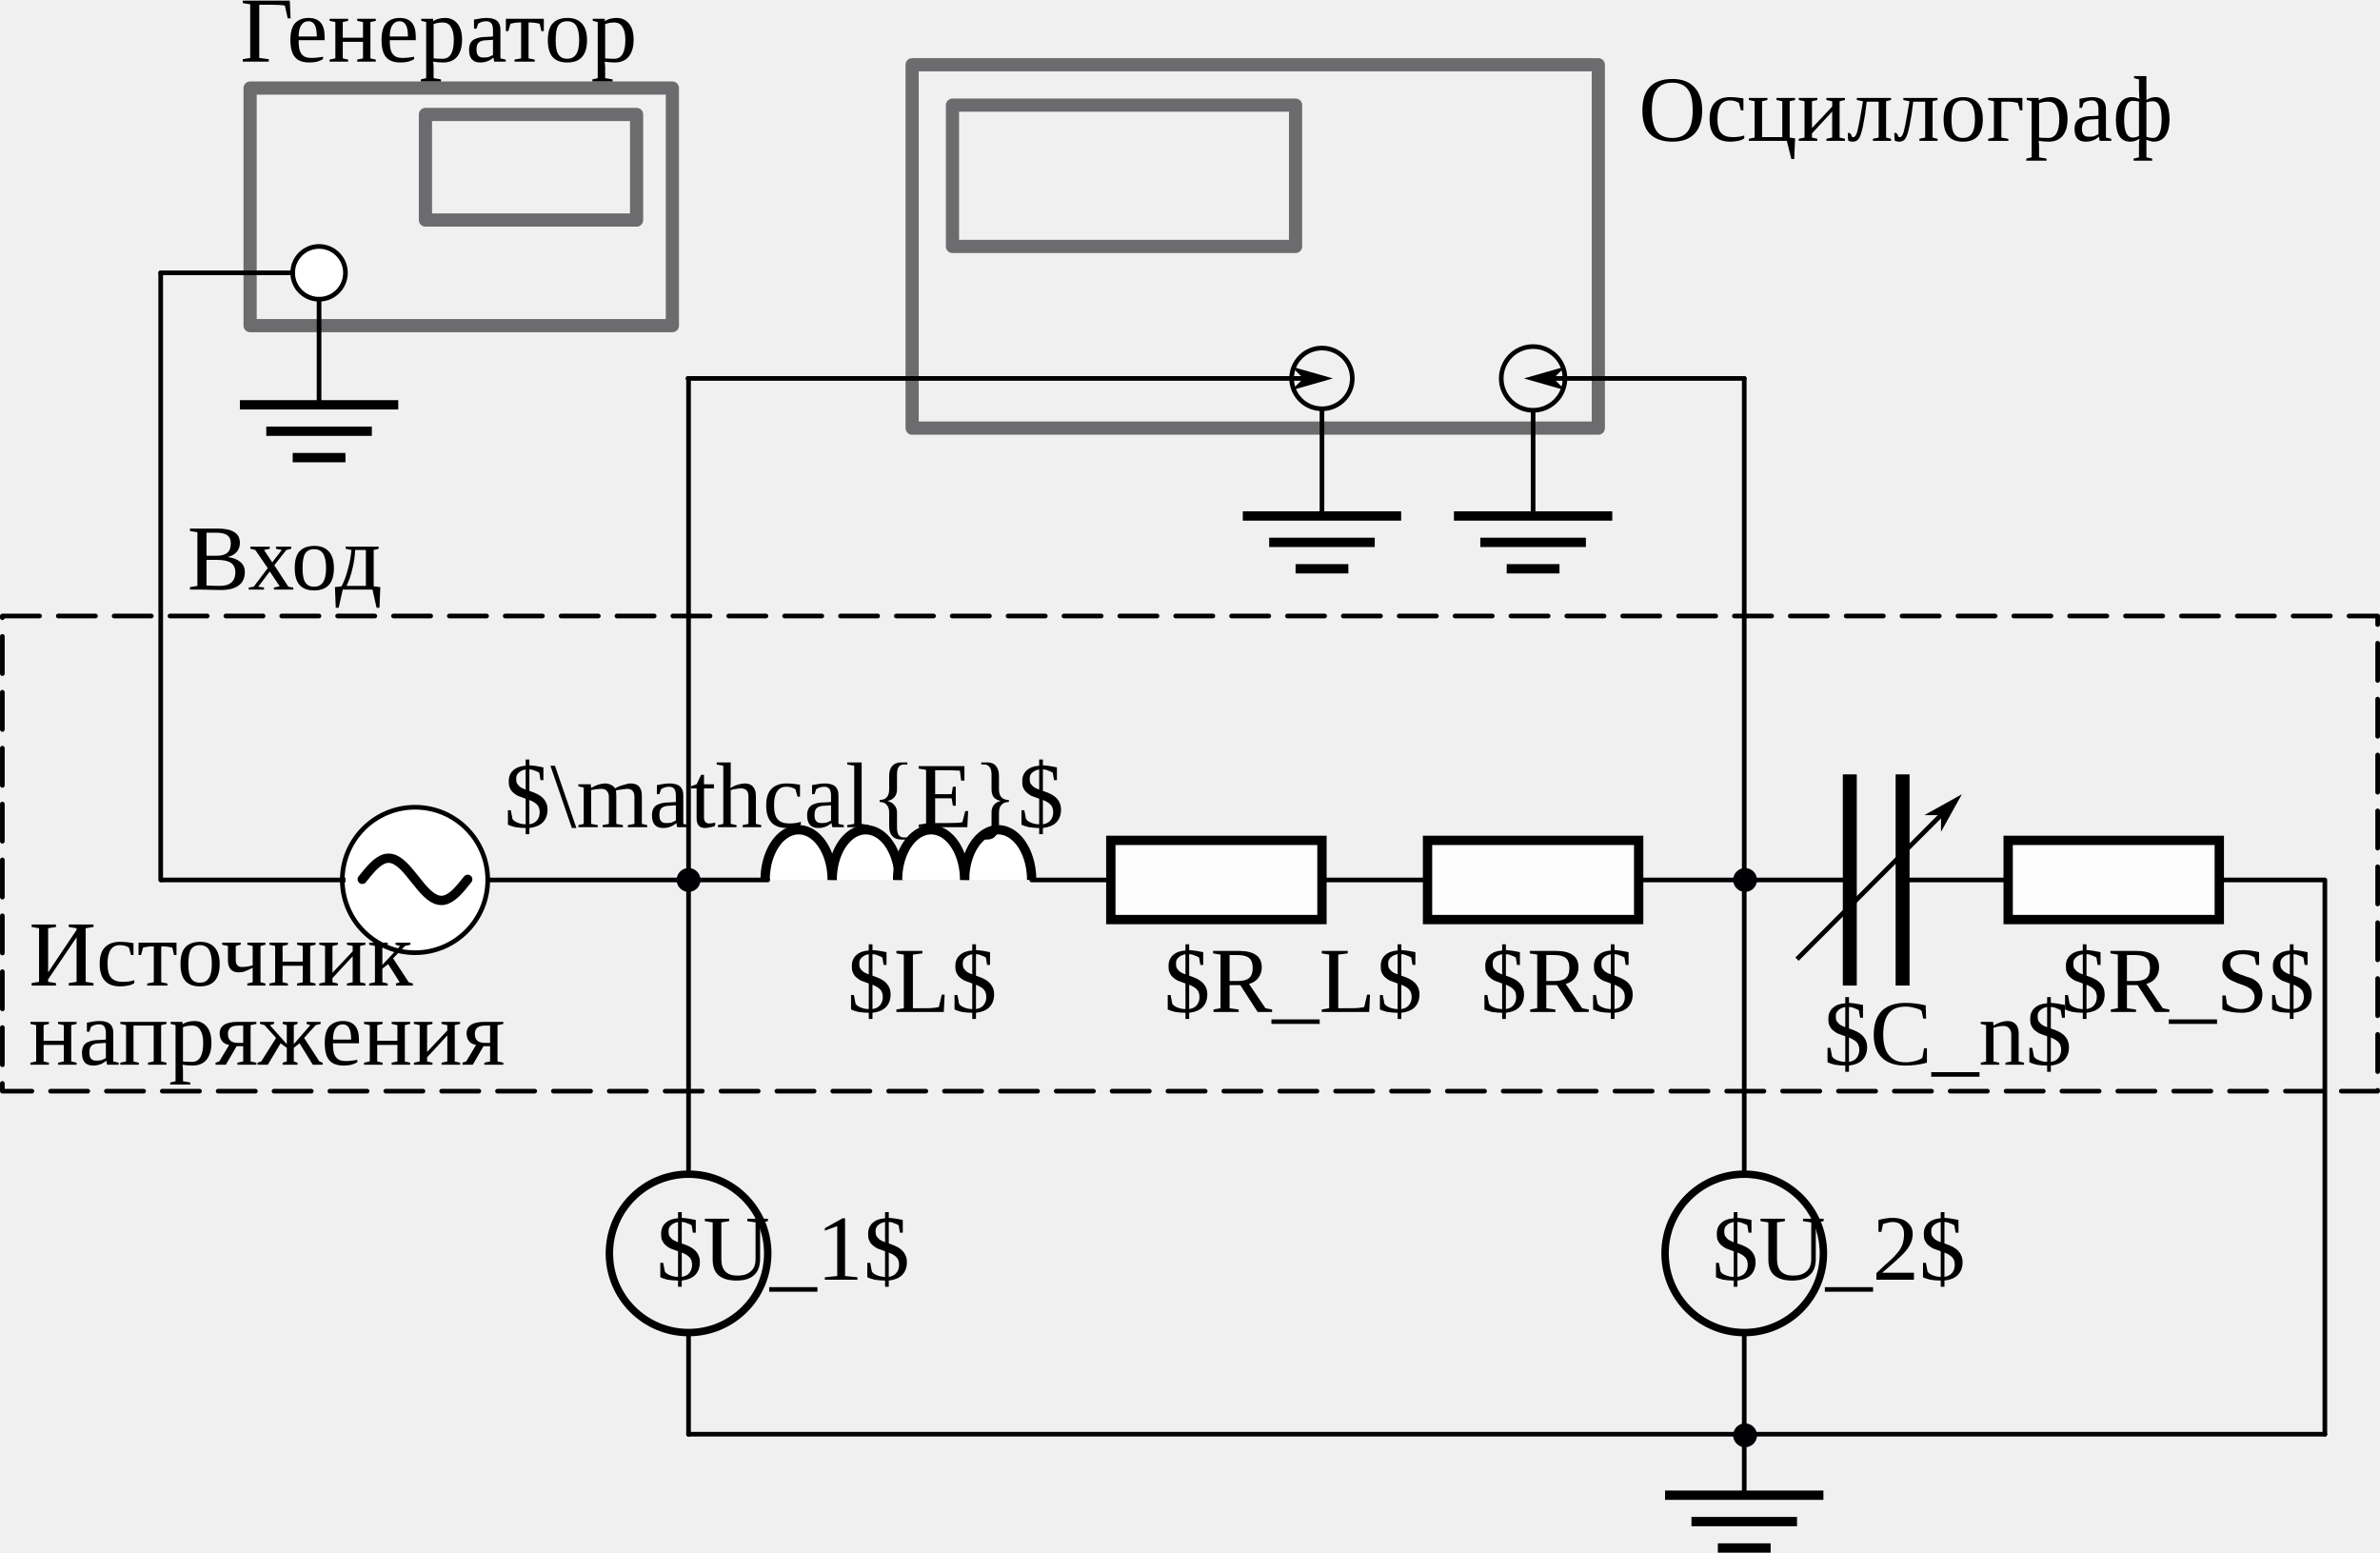
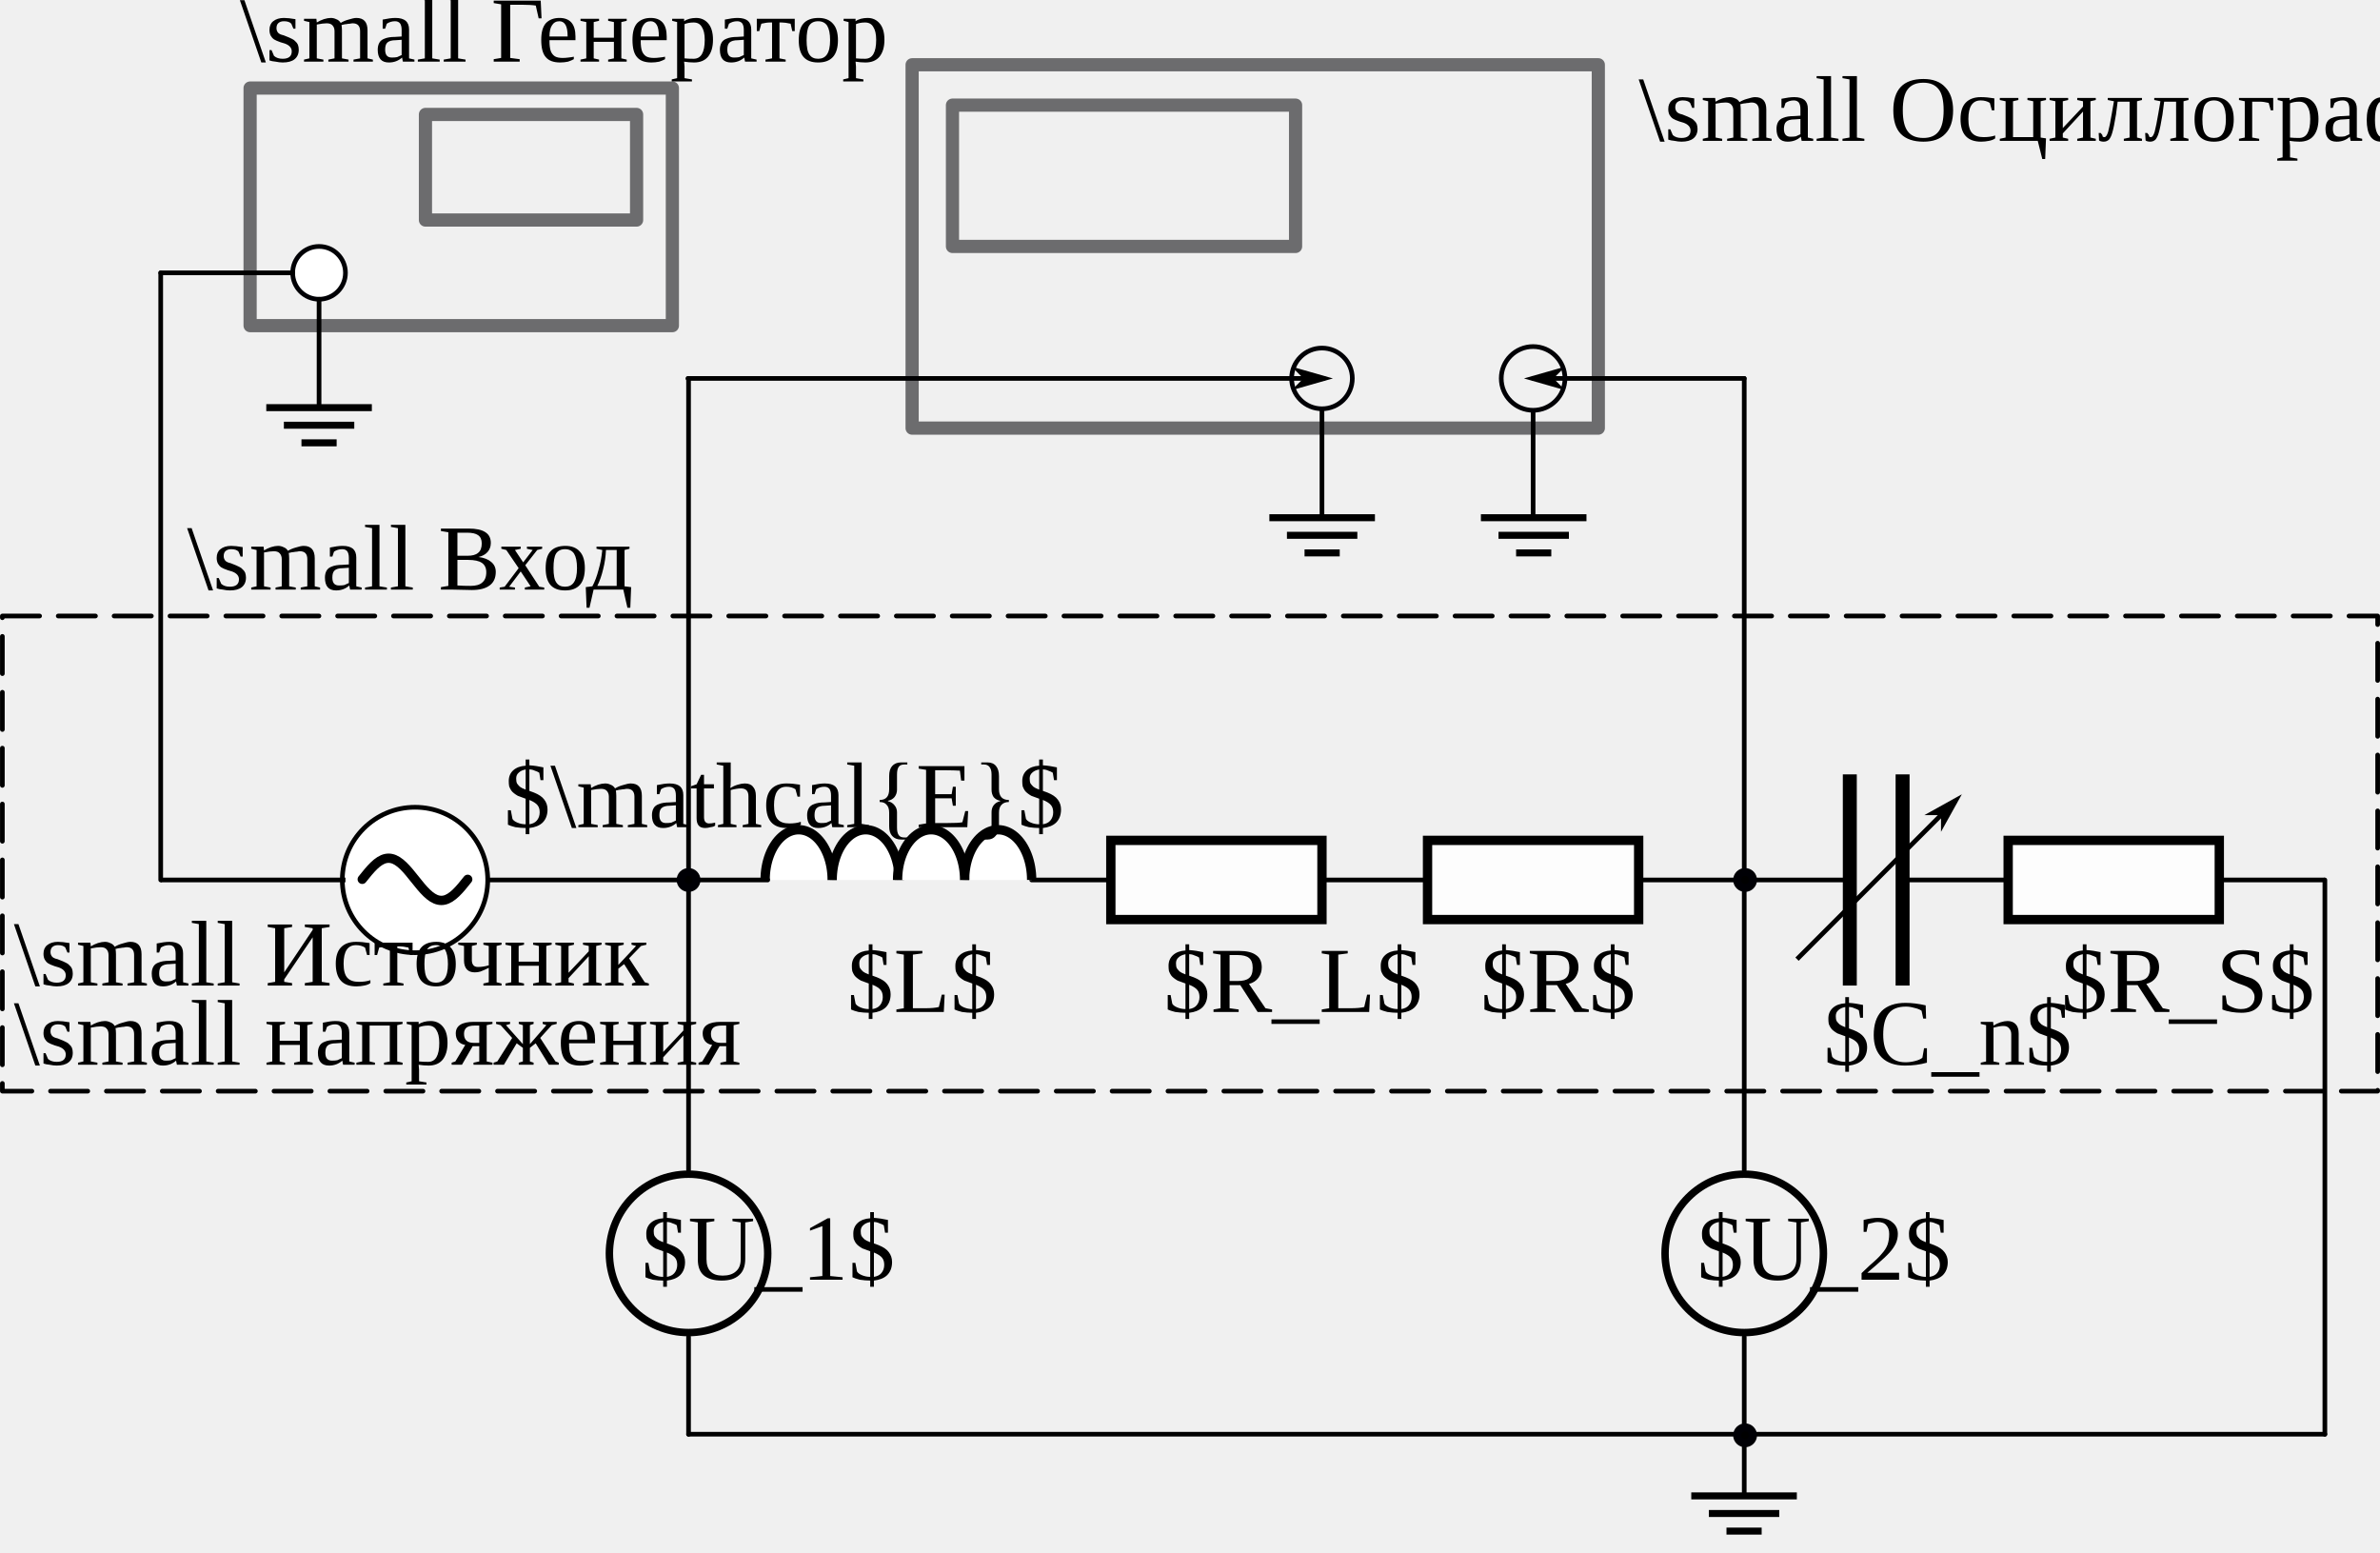
<svg xmlns="http://www.w3.org/2000/svg" width="9.018cm" height="5.882cm" viewBox="0 0 90.176 58.819" version="1.1" id="svg2235">
  <defs id="defs2229">
    <marker style="overflow:visible" id="marker4286" refX="0" refY="0" orient="auto">
      <path transform="matrix(-0.4,0,0,-0.4,-4,0)" style="fill:#000000;fill-opacity:1;fill-rule:evenodd;stroke:#000000;stroke-width:1pt;stroke-opacity:1" d="M 0,0 5,-5 -12.5,0 5,5 Z" id="path4288" />
    </marker>
    <marker orient="auto" refY="0" refX="0" id="Arrow1Mend-9" style="overflow:visible">
      <path id="path1553-7" d="M 0,0 5,-5 -12.5,0 5,5 Z" style="fill:#000000;fill-opacity:1;fill-rule:evenodd;stroke:#000000;stroke-width:1pt;stroke-opacity:1" transform="matrix(-0.4,0,0,-0.4,-4,0)" />
    </marker>
    <marker orient="auto" refY="0" refX="0" id="Arrow1Mend-9-4" style="overflow:visible">
      <path id="path1553-7-5" d="M 0,0 5,-5 -12.5,0 5,5 Z" style="fill:#000000;fill-opacity:1;fill-rule:evenodd;stroke:#000000;stroke-width:1pt;stroke-opacity:1" transform="matrix(-0.4,0,0,-0.4,-4,0)" />
    </marker>
  </defs>
  <g id="layer1" transform="translate(-6.911795,-235.6642)">
    <path style="fill:none;stroke:#000000;stroke-width:0.176;stroke-linecap:round;stroke-linejoin:miter;stroke-miterlimit:4;stroke-dasharray:none;stroke-opacity:1;marker-end:url(#Arrow1Mend-9)" d="m 32.975,250 24.093,0" id="path2860" />
    <path style="fill:none;stroke:#000000;stroke-width:0.176;stroke-linecap:round;stroke-linejoin:miter;stroke-miterlimit:4;stroke-dasharray:none;stroke-opacity:1" d="m 33,289.997 62,0" id="path2862" />
    <path style="fill:none;stroke:#000000;stroke-width:0.176;stroke-linecap:round;stroke-linejoin:miter;stroke-miterlimit:4;stroke-dasharray:none;stroke-opacity:1" d="m 13,246 0,23" id="path2864" />
    <path style="fill:none;stroke:#000000;stroke-width:0.176;stroke-linecap:round;stroke-linejoin:miter;stroke-miterlimit:4;stroke-dasharray:none;stroke-opacity:1" d="m 95,269 0,21" id="path2866" />
    <path style="fill:none;stroke:#000000;stroke-width:0.176;stroke-linecap:round;stroke-linejoin:miter;stroke-miterlimit:4;stroke-dasharray:none;stroke-opacity:1" d="m 73,250 0,30" id="path2868" />
    <path style="fill:none;stroke:#000000;stroke-width:0.176;stroke-linecap:round;stroke-linejoin:miter;stroke-miterlimit:4;stroke-dasharray:none;stroke-opacity:1" d="m 33,250 0,30" id="path2870" />
    <path style="fill:none;stroke:#000000;stroke-width:0.176;stroke-linecap:round;stroke-linejoin:miter;stroke-miterlimit:4;stroke-dasharray:none;stroke-opacity:1" d="m 46,269 31,0" id="path2872" />
    <path style="fill:none;stroke:#000000;stroke-width:0.529;stroke-linecap:butt;stroke-linejoin:miter;stroke-miterlimit:4;stroke-dasharray:none;stroke-opacity:1" d="m 79,265 0,8" id="path1661-6" />
    <path style="fill:none;stroke:#000000;stroke-width:0.529;stroke-linecap:butt;stroke-linejoin:miter;stroke-miterlimit:4;stroke-dasharray:none;stroke-opacity:1" d="m 77,265 0,8" id="path1661-6-3" />
    <path style="display:inline;fill:none;stroke:#000000;stroke-width:0.176;stroke-linecap:butt;stroke-linejoin:miter;stroke-miterlimit:4;stroke-dasharray:none;stroke-opacity:1;marker-end:url(#Arrow1Mend-9-4)" d="m 75,272 6,-6" id="path6347-4-9" />
    <path style="fill:none;stroke:#000000;stroke-width:0.176;stroke-linecap:butt;stroke-linejoin:miter;stroke-miterlimit:4;stroke-dasharray:none;stroke-opacity:1" d="m 79,269 4.5,0" id="path3076" />
    <path style="fill:none;stroke:#000000;stroke-width:0.176;stroke-linecap:butt;stroke-linejoin:miter;stroke-miterlimit:4;stroke-dasharray:none;stroke-opacity:1" d="m 91,269 4,0" id="path3078" />
    <rect style="display:inline;opacity:1;fill:#fdfdfd;fill-opacity:1;stroke:#000000;stroke-width:0.353;stroke-linecap:square;stroke-linejoin:miter;stroke-miterlimit:4;stroke-dasharray:none;stroke-dashoffset:0;stroke-opacity:1;paint-order:normal" id="rect1615-1-1-6-4" width="8" height="3" x="-69" y="-270.5" transform="scale(-1,-1)" />
    <rect style="display:inline;opacity:1;fill:#fdfdfd;fill-opacity:1;stroke:#000000;stroke-width:0.353;stroke-linecap:square;stroke-linejoin:miter;stroke-miterlimit:4;stroke-dasharray:none;stroke-dashoffset:0;stroke-opacity:1;paint-order:normal" id="rect1615-1-1-6-8" width="8" height="3" x="-57" y="-270.5" transform="scale(-1,-1)" />
    <path style="opacity:1;fill:#ffffff;fill-opacity:1;stroke:#000000;stroke-width:0.353;stroke-linecap:butt;stroke-linejoin:miter;stroke-miterlimit:4;stroke-dasharray:none;stroke-dashoffset:0;stroke-opacity:1" id="path50691-9-3-97-6" d="m 38.442,269.002 a 1.27,1.897 0 0 1 0.633,-1.649 1.27,1.897 0 0 1 1.273,-6.8e-4 1.27,1.897 0 0 1 0.634,1.648" />
    <path style="opacity:1;fill:#ffffff;fill-opacity:1;stroke:#000000;stroke-width:0.353;stroke-linecap:butt;stroke-linejoin:miter;stroke-miterlimit:4;stroke-dasharray:none;stroke-dashoffset:0;stroke-opacity:1" id="path50691-9-3-97-6-7" d="m 35.902,269.002 a 1.27,1.897 0 0 1 0.633,-1.649 1.27,1.897 0 0 1 1.273,-6.8e-4 1.27,1.897 0 0 1 0.634,1.648" />
    <path style="fill:none;stroke:#000000;stroke-width:0.176;stroke-linecap:round;stroke-linejoin:miter;stroke-miterlimit:4;stroke-dasharray:none;stroke-opacity:1" d="m 36,269 -11,0" id="path3654" />
    <ellipse style="opacity:1;fill:#ffffff;fill-opacity:1;stroke:#000000;stroke-width:0.353;stroke-linecap:square;stroke-linejoin:miter;stroke-miterlimit:4;stroke-dasharray:none;stroke-dashoffset:0;stroke-opacity:1;paint-order:markers stroke fill" id="path892-9" cx="22.636" cy="269" rx="2.667" ry="2.667" />
    <path style="fill:none;stroke:#000000;stroke-width:0.176;stroke-linecap:butt;stroke-linejoin:miter;stroke-miterlimit:4;stroke-dasharray:none;stroke-opacity:1" d="m 13,269 7,0" id="path3671" />
    <path id="path1476-8" title="-sin(x)" d="m 20.636,268.975 c 0.148,-0.186 0.296,-0.371 0.444,-0.514 0.148,-0.143 0.296,-0.241 0.444,-0.273 0.148,-0.032 0.296,0.002 0.444,0.095 0.148,0.093 0.296,0.244 0.444,0.419 0.148,0.175 0.296,0.372 0.444,0.547 0.148,0.175 0.296,0.326 0.444,0.419 0.148,0.093 0.296,0.127 0.444,0.095 0.148,-0.032 0.296,-0.131 0.444,-0.273 0.148,-0.142 0.296,-0.328 0.444,-0.514" style="opacity:1;fill:none;fill-opacity:1;stroke:#000000;stroke-width:0.353;stroke-linecap:round;stroke-linejoin:miter;stroke-miterlimit:4;stroke-dasharray:none;stroke-dashoffset:0;stroke-opacity:1;paint-order:markers stroke fill" />
    <rect style="opacity:1;fill:none;fill-opacity:1;fill-rule:nonzero;stroke:#000005;stroke-width:0.5;stroke-linecap:round;stroke-linejoin:round;stroke-miterlimit:4;stroke-dasharray:none;stroke-dashoffset:0;stroke-opacity:0.549;paint-order:markers stroke fill" id="rect3688" width="26" height="13.765" x="41.471" y="238.118" />
    <rect style="opacity:1;fill:none;fill-opacity:1;fill-rule:nonzero;stroke:#000005;stroke-width:0.5;stroke-linecap:round;stroke-linejoin:round;stroke-miterlimit:4;stroke-dasharray:none;stroke-dashoffset:0;stroke-opacity:0.549;paint-order:markers stroke fill" id="rect3690" width="13" height="5.353" x="43" y="239.647" />
    <circle style="display:inline;opacity:1;fill:none;fill-opacity:1;fill-rule:nonzero;stroke:#000005;stroke-width:0.176;stroke-linecap:round;stroke-linejoin:round;stroke-miterlimit:4;stroke-dasharray:none;stroke-dashoffset:0;stroke-opacity:1;paint-order:markers fill stroke" id="path9338-0-2-4-3" cx="57" cy="250" r="1.15" />
    <path style="fill:none;stroke:#000000;stroke-width:0.176;stroke-linecap:round;stroke-linejoin:miter;stroke-miterlimit:4;stroke-dasharray:none;stroke-opacity:1;marker-end:url(#marker4286)" d="m 73,250 -8,0" id="path3713" />
    <path style="fill:none;stroke:#000000;stroke-width:0.176;stroke-linecap:butt;stroke-linejoin:miter;stroke-miterlimit:4;stroke-dasharray:none;stroke-opacity:1" d="m 65,251.211 0,4" id="path3715" />
-     <path style="fill:none;stroke:#000000;stroke-width:0.353;stroke-linecap:butt;stroke-linejoin:miter;stroke-miterlimit:4;stroke-dasharray:none;stroke-opacity:1" d="m 62,255.211 6,0" id="path3719" />
-     <path style="fill:none;stroke:#000000;stroke-width:0.353;stroke-linecap:butt;stroke-linejoin:miter;stroke-miterlimit:4;stroke-dasharray:none;stroke-opacity:1" d="m 63,256.211 4,0" id="path3721" />
-     <path style="fill:none;stroke:#000000;stroke-width:0.353;stroke-linecap:butt;stroke-linejoin:miter;stroke-miterlimit:4;stroke-dasharray:none;stroke-opacity:1" d="m 64,257.211 2,0" id="path3723" />
    <path style="fill:none;stroke:#000000;stroke-width:0.176;stroke-linecap:butt;stroke-linejoin:miter;stroke-miterlimit:4;stroke-dasharray:none;stroke-opacity:1" d="m 57,251.211 0,4" id="path3715-6" />
-     <path style="fill:none;stroke:#000000;stroke-width:0.353;stroke-linecap:butt;stroke-linejoin:miter;stroke-miterlimit:4;stroke-dasharray:none;stroke-opacity:1" d="m 54,255.211 6,0" id="path3719-4" />
-     <path style="fill:none;stroke:#000000;stroke-width:0.353;stroke-linecap:butt;stroke-linejoin:miter;stroke-miterlimit:4;stroke-dasharray:none;stroke-opacity:1" d="m 55,256.211 4,0" id="path3721-7" />
-     <path style="fill:none;stroke:#000000;stroke-width:0.353;stroke-linecap:butt;stroke-linejoin:miter;stroke-miterlimit:4;stroke-dasharray:none;stroke-opacity:1" d="m 56,257.211 2,0" id="path3723-8" />
    <ellipse style="display:inline;opacity:1;fill:none;fill-opacity:1;fill-rule:nonzero;stroke:#000005;stroke-width:0.176;stroke-linecap:round;stroke-linejoin:round;stroke-miterlimit:4;stroke-dasharray:none;stroke-dashoffset:0;stroke-opacity:1;paint-order:markers fill stroke" id="path9338-0-2-4-3-6" cx="65" cy="250" rx="1.207" ry="1.207" />
    <rect style="display:inline;opacity:1;fill:#fdfdfd;fill-opacity:1;stroke:#000000;stroke-width:0.353;stroke-linecap:square;stroke-linejoin:miter;stroke-miterlimit:4;stroke-dasharray:none;stroke-dashoffset:0;stroke-opacity:1;paint-order:normal" id="rect1615-1-1-6-4-9" width="8" height="3" x="-91" y="-270.5" transform="scale(-1,-1)" />
    <rect style="opacity:1;fill:none;fill-opacity:1;fill-rule:nonzero;stroke:#000005;stroke-width:0.5;stroke-linecap:round;stroke-linejoin:round;stroke-miterlimit:4;stroke-dasharray:none;stroke-dashoffset:0;stroke-opacity:0.549;paint-order:markers stroke fill" id="rect5311" width="16" height="9" x="16.387" y="239" />
    <rect style="opacity:1;fill:none;fill-opacity:1;fill-rule:nonzero;stroke:#000005;stroke-width:0.5;stroke-linecap:round;stroke-linejoin:round;stroke-miterlimit:4;stroke-dasharray:none;stroke-dashoffset:0;stroke-opacity:0.549;paint-order:markers stroke fill" id="rect5313" width="8" height="4" x="23.031" y="240" />
    <circle style="display:inline;opacity:1;fill:#ffffff;fill-opacity:1;stroke:#000005;stroke-width:0.176;stroke-linecap:butt;stroke-linejoin:round;stroke-miterlimit:4;stroke-dasharray:none;stroke-dashoffset:0;stroke-opacity:1;paint-order:markers fill stroke" id="path6840-6-3-9-9-8-3" cx="19" cy="246" r="1" />
    <path style="fill:none;stroke:#000000;stroke-width:0.176;stroke-linecap:round;stroke-linejoin:miter;stroke-miterlimit:4;stroke-dasharray:none;stroke-opacity:1" d="m 19,247 0,4" id="path3715-6-1" />
-     <path style="fill:none;stroke:#000000;stroke-width:0.353;stroke-linecap:butt;stroke-linejoin:miter;stroke-miterlimit:4;stroke-dasharray:none;stroke-opacity:1" d="m 17,252 4,0" id="path3721-7-5" />
-     <path style="fill:none;stroke:#000000;stroke-width:0.353;stroke-linecap:butt;stroke-linejoin:miter;stroke-miterlimit:4;stroke-dasharray:none;stroke-opacity:1" d="m 18,253 2,0" id="path3723-8-0" />
-     <path style="fill:none;stroke:#000000;stroke-width:0.353;stroke-linecap:butt;stroke-linejoin:miter;stroke-miterlimit:4;stroke-dasharray:none;stroke-opacity:1" d="m 16,251 6,0" id="path3719-4-9" />
+     <path style="fill:none;stroke:#000000;stroke-width:0.265;stroke-linecap:butt;stroke-linejoin:miter;stroke-miterlimit:4;stroke-dasharray:none;stroke-opacity:1" d="m 17.667,251.773 2.667,0" id="path3721-7-5" />
+     <path style="fill:none;stroke:#000000;stroke-width:0.265;stroke-linecap:butt;stroke-linejoin:miter;stroke-miterlimit:4;stroke-dasharray:none;stroke-opacity:1" d="m 18.333,252.44 1.333,0" id="path3723-8-0" />
+     <path style="fill:none;stroke:#000000;stroke-width:0.265;stroke-linecap:butt;stroke-linejoin:miter;stroke-miterlimit:4;stroke-dasharray:none;stroke-opacity:1" d="m 17,251.107 4,0" id="path3719-4-9" />
    <path style="fill:none;stroke:#000000;stroke-width:0.176;stroke-linecap:round;stroke-linejoin:miter;stroke-miterlimit:4;stroke-dasharray:none;stroke-opacity:1" d="m 13,246 5,0" id="path5377" />
    <path style="fill:none;stroke:#000000;stroke-width:0.176;stroke-linecap:round;stroke-linejoin:miter;stroke-miterlimit:4;stroke-dasharray:none;stroke-opacity:1" d="m 33,290 0,-3.693" id="path5431" />
    <path style="fill:none;stroke:#000000;stroke-width:0.176;stroke-linecap:round;stroke-linejoin:miter;stroke-miterlimit:4;stroke-dasharray:none;stroke-opacity:1" d="m 73,292.307 0,-6" id="path5469" />
-     <path style="fill:none;stroke:#000000;stroke-width:0.353;stroke-linecap:butt;stroke-linejoin:miter;stroke-miterlimit:4;stroke-dasharray:none;stroke-opacity:1" d="m 70,292.307 6,0" id="path3719-6" />
-     <path style="fill:none;stroke:#000000;stroke-width:0.353;stroke-linecap:butt;stroke-linejoin:miter;stroke-miterlimit:4;stroke-dasharray:none;stroke-opacity:1" d="m 71,293.307 4,0" id="path3721-6" />
-     <path style="fill:none;stroke:#000000;stroke-width:0.353;stroke-linecap:butt;stroke-linejoin:miter;stroke-miterlimit:4;stroke-dasharray:none;stroke-opacity:1" d="m 72,294.307 2,0" id="path3723-80" />
    <circle style="display:inline;opacity:1;fill:#000000;fill-opacity:1;stroke:#000005;stroke-width:0.3;stroke-linecap:butt;stroke-linejoin:round;stroke-miterlimit:4;stroke-dasharray:none;stroke-dashoffset:0;stroke-opacity:1;paint-order:markers fill stroke" id="path6840-6-3-9-9-8-7" cx="33" cy="269" r="0.302" />
    <rect style="opacity:1;fill:none;fill-opacity:0.993;fill-rule:nonzero;stroke:#000000;stroke-width:0.176;stroke-linecap:round;stroke-linejoin:round;stroke-miterlimit:4;stroke-dasharray:1.411, 0.706;stroke-dashoffset:0;stroke-opacity:1;paint-order:markers stroke fill" id="rect5533" width="90" height="18" x="7" y="259" />
    <g id="layer2" style="display:inline">
      <text xml:space="preserve" style="font-style:normal;font-variant:normal;font-weight:normal;font-stretch:normal;font-size:2.117px;line-height:1.25;font-family:'Times New Roman';-inkscape-font-specification:'Times New Roman, Normal';text-align:start;letter-spacing:0px;word-spacing:0px;writing-mode:lr-tb;text-anchor:start;fill:#000000;fill-opacity:1;stroke:none;stroke-width:0.265" x="16" y="238" id="text5541">
-         <tspan id="tspan5539" x="16" y="238" style="font-size:3.528px;stroke-width:0.265">Генератор</tspan>
+         <tspan id="tspan5539" x="16" y="238" style="font-size:3.528px;stroke-width:0.265">\small Генератор</tspan>
      </text>
      <text xml:space="preserve" style="font-style:normal;font-variant:normal;font-weight:normal;font-stretch:normal;font-size:2.117px;line-height:1.25;font-family:'Times New Roman';-inkscape-font-specification:'Times New Roman, Normal';text-align:start;letter-spacing:0px;word-spacing:0px;writing-mode:lr-tb;text-anchor:start;fill:#000000;fill-opacity:1;stroke:none;stroke-width:0.265" x="14" y="258" id="text5545">
-         <tspan id="tspan5543" x="14" y="258" style="font-size:3.528px;stroke-width:0.265">Вход</tspan>
+         <tspan id="tspan5543" x="14" y="258" style="font-size:3.528px;stroke-width:0.265">\small Вход</tspan>
      </text>
-       <text xml:space="preserve" style="font-style:normal;font-variant:normal;font-weight:normal;font-stretch:normal;font-size:2.117px;line-height:1.25;font-family:'Times New Roman';-inkscape-font-specification:'Times New Roman, Normal';text-align:start;letter-spacing:0px;word-spacing:0px;writing-mode:lr-tb;text-anchor:start;fill:#000000;fill-opacity:1;stroke:none;stroke-width:0.265" x="8" y="273" id="text5549">
-         <tspan x="8" y="273" style="font-style:normal;font-variant:normal;font-weight:normal;font-stretch:normal;font-size:3.528px;font-family:'Times New Roman';-inkscape-font-specification:'Times New Roman, Normal';text-align:start;writing-mode:lr-tb;text-anchor:start;stroke-width:0.265" id="tspan5599">Источник</tspan>
-         <tspan x="8" y="277.41" style="font-style:normal;font-variant:normal;font-weight:normal;font-stretch:normal;font-size:2.117px;font-family:'Times New Roman';-inkscape-font-specification:'Times New Roman, Normal';text-align:start;writing-mode:lr-tb;text-anchor:start;stroke-width:0.265" id="tspan5603" />
+       <text xml:space="preserve" style="font-style:normal;font-variant:normal;font-weight:normal;font-stretch:normal;font-size:2.117px;line-height:1.25;font-family:'Times New Roman';-inkscape-font-specification:'Times New Roman, Normal';text-align:start;letter-spacing:0px;word-spacing:0px;writing-mode:lr-tb;text-anchor:start;fill:#000000;fill-opacity:1;stroke:none;stroke-width:0.265" x="7.436" y="273" id="text5549">
+         <tspan x="7.436" y="273" style="font-style:normal;font-variant:normal;font-weight:normal;font-stretch:normal;font-size:3.528px;font-family:'Times New Roman';-inkscape-font-specification:'Times New Roman, Normal';text-align:start;writing-mode:lr-tb;text-anchor:start;stroke-width:0.265" id="tspan5603">\small Источник</tspan>
      </text>
      <text xml:space="preserve" style="font-style:normal;font-variant:normal;font-weight:normal;font-stretch:normal;font-size:2.117px;line-height:1.25;font-family:'Times New Roman';-inkscape-font-specification:'Times New Roman, Normal';text-align:start;letter-spacing:0px;word-spacing:0px;writing-mode:lr-tb;text-anchor:start;fill:#000000;fill-opacity:1;stroke:none;stroke-width:0.265" x="39" y="274" id="text5563">
        <tspan id="tspan5561" x="39" y="274" style="font-size:3.528px;stroke-width:0.265">$L$</tspan>
      </text>
      <text xml:space="preserve" style="font-style:normal;font-variant:normal;font-weight:normal;font-stretch:normal;font-size:2.117px;line-height:1.25;font-family:'Times New Roman';-inkscape-font-specification:'Times New Roman, Normal';text-align:start;letter-spacing:0px;word-spacing:0px;writing-mode:lr-tb;text-anchor:start;fill:#000000;fill-opacity:1;stroke:none;stroke-width:0.265" x="51" y="274" id="text5567">
        <tspan id="tspan5565" x="51" y="274" style="font-size:3.528px;stroke-width:0.265">$R_L$</tspan>
      </text>
      <text xml:space="preserve" style="font-style:normal;font-variant:normal;font-weight:normal;font-stretch:normal;font-size:2.117px;line-height:1.25;font-family:'Times New Roman';-inkscape-font-specification:'Times New Roman, Normal';text-align:start;letter-spacing:0px;word-spacing:0px;writing-mode:lr-tb;text-anchor:start;fill:#000000;fill-opacity:1;stroke:none;stroke-width:0.265" x="63" y="274" id="text5571">
        <tspan id="tspan5569" x="63" y="274" style="font-size:3.528px;stroke-width:0.265">$R$</tspan>
      </text>
      <text xml:space="preserve" style="font-style:normal;font-variant:normal;font-weight:normal;font-stretch:normal;font-size:2.117px;line-height:1.25;font-family:'Times New Roman';-inkscape-font-specification:'Times New Roman, Normal';text-align:start;letter-spacing:0px;word-spacing:0px;writing-mode:lr-tb;text-anchor:start;fill:#000000;fill-opacity:1;stroke:none;stroke-width:0.265" x="69" y="241" id="text5537">
-         <tspan id="tspan5535" x="69" y="241" style="font-size:3.528px;stroke-width:0.265">Осциллограф</tspan>
+         <tspan id="tspan5535" x="69" y="241" style="font-size:3.528px;stroke-width:0.265">\small Осциллограф</tspan>
      </text>
      <text xml:space="preserve" style="font-style:normal;font-variant:normal;font-weight:normal;font-stretch:normal;font-size:2.117px;line-height:1.25;font-family:'Times New Roman';-inkscape-font-specification:'Times New Roman, Normal';text-align:start;letter-spacing:0px;word-spacing:0px;writing-mode:lr-tb;text-anchor:start;fill:#000000;fill-opacity:1;stroke:none;stroke-width:0.265" x="76" y="276" id="text5575">
        <tspan id="tspan5573" x="76" y="276" style="stroke-width:0.265;font-size:3.528px">$C_n$</tspan>
      </text>
      <text xml:space="preserve" style="font-style:normal;font-variant:normal;font-weight:normal;font-stretch:normal;font-size:2.117px;line-height:1.25;font-family:'Times New Roman';-inkscape-font-specification:'Times New Roman, Normal';text-align:start;letter-spacing:0px;word-spacing:0px;writing-mode:lr-tb;text-anchor:start;fill:#000000;fill-opacity:1;stroke:none;stroke-width:0.265" x="85" y="274" id="text5579">
        <tspan id="tspan5577" x="85" y="274" style="font-size:3.528px;stroke-width:0.265">$R_S$</tspan>
      </text>
-       <text xml:space="preserve" style="color:#000000;font-style:normal;font-variant:normal;font-weight:normal;font-stretch:normal;font-size:3.528px;line-height:125%;font-family:'Times New Roman';-inkscape-font-specification:'Times New Roman, ';text-indent:0;text-align:start;text-decoration:none;text-decoration-line:none;text-decoration-style:solid;text-decoration-color:#000000;letter-spacing:0px;word-spacing:0px;text-transform:none;direction:ltr;block-progression:tb;writing-mode:lr-tb;baseline-shift:baseline;text-anchor:start;white-space:normal;clip-rule:nonzero;display:inline;overflow:visible;visibility:visible;opacity:1;isolation:auto;mix-blend-mode:normal;color-interpolation:sRGB;color-interpolation-filters:linearRGB;solid-color:#000000;solid-opacity:1;fill:#000000;fill-opacity:1;fill-rule:nonzero;stroke:none;stroke-width:0.5;stroke-linecap:butt;stroke-linejoin:miter;stroke-miterlimit:4;stroke-dasharray:none;stroke-dashoffset:0;stroke-opacity:1;color-rendering:auto;image-rendering:auto;shape-rendering:auto;text-rendering:auto;enable-background:accumulate" x="8" y="276" id="text4322">
-         <tspan id="tspan4324" x="8" y="276">напряжения</tspan>
+       <text xml:space="preserve" style="color:#000000;font-style:normal;font-variant:normal;font-weight:normal;font-stretch:normal;font-size:3.528px;line-height:125%;font-family:'Times New Roman';-inkscape-font-specification:'Times New Roman, ';text-indent:0;text-align:start;text-decoration:none;text-decoration-line:none;text-decoration-style:solid;text-decoration-color:#000000;letter-spacing:0px;word-spacing:0px;text-transform:none;direction:ltr;block-progression:tb;writing-mode:lr-tb;baseline-shift:baseline;text-anchor:start;white-space:normal;clip-rule:nonzero;display:inline;overflow:visible;visibility:visible;opacity:1;isolation:auto;mix-blend-mode:normal;color-interpolation:sRGB;color-interpolation-filters:linearRGB;solid-color:#000000;solid-opacity:1;fill:#000000;fill-opacity:1;fill-rule:nonzero;stroke:none;stroke-width:0.5;stroke-linecap:butt;stroke-linejoin:miter;stroke-miterlimit:4;stroke-dasharray:none;stroke-dashoffset:0;stroke-opacity:1;color-rendering:auto;image-rendering:auto;shape-rendering:auto;text-rendering:auto;enable-background:accumulate" x="7.436" y="276" id="text4322">
+         <tspan id="tspan4324" x="7.436" y="276">\small напряжения</tspan>
      </text>
    </g>
    <circle style="color:#000000;clip-rule:nonzero;display:inline;overflow:visible;visibility:visible;opacity:1;isolation:auto;mix-blend-mode:normal;color-interpolation:sRGB;color-interpolation-filters:linearRGB;solid-color:#000000;solid-opacity:1;fill:none;fill-opacity:1;fill-rule:nonzero;stroke:#000000;stroke-width:0.282;stroke-linecap:butt;stroke-linejoin:miter;stroke-miterlimit:4;stroke-dasharray:none;stroke-dashoffset:0;stroke-opacity:1;color-rendering:auto;image-rendering:auto;shape-rendering:auto;text-rendering:auto;enable-background:accumulate" id="path3440" cx="33" cy="283.146" r="3" />
-     <text xml:space="preserve" style="color:#000000;font-style:normal;font-variant:normal;font-weight:normal;font-stretch:normal;font-size:3.528px;line-height:125%;font-family:'Times New Roman';-inkscape-font-specification:'Times New Roman, ';text-indent:0;text-align:start;text-decoration:none;text-decoration-line:none;text-decoration-style:solid;text-decoration-color:#000000;letter-spacing:0px;word-spacing:0px;text-transform:none;direction:ltr;block-progression:tb;writing-mode:lr-tb;baseline-shift:baseline;text-anchor:start;white-space:normal;clip-rule:nonzero;display:inline;overflow:visible;visibility:visible;opacity:1;isolation:auto;mix-blend-mode:normal;color-interpolation:sRGB;color-interpolation-filters:linearRGB;solid-color:#000000;solid-opacity:1;fill:#000000;fill-opacity:1;fill-rule:nonzero;stroke:none;stroke-width:0.5;stroke-linecap:butt;stroke-linejoin:miter;stroke-miterlimit:4;stroke-dasharray:none;stroke-dashoffset:0;stroke-opacity:1;color-rendering:auto;image-rendering:auto;shape-rendering:auto;text-rendering:auto;enable-background:accumulate" x="31.773" y="284.146" id="text3442">
-       <tspan id="tspan3444" x="31.773" y="284.146">$U_1$</tspan>
+     <text xml:space="preserve" style="color:#000000;font-style:normal;font-variant:normal;font-weight:normal;font-stretch:normal;font-size:3.528px;line-height:125%;font-family:'Times New Roman';-inkscape-font-specification:'Times New Roman, ';text-indent:0;text-align:start;text-decoration:none;text-decoration-line:none;text-decoration-style:solid;text-decoration-color:#000000;letter-spacing:0px;word-spacing:0px;text-transform:none;direction:ltr;block-progression:tb;writing-mode:lr-tb;baseline-shift:baseline;text-anchor:start;white-space:normal;clip-rule:nonzero;display:inline;overflow:visible;visibility:visible;opacity:1;isolation:auto;mix-blend-mode:normal;color-interpolation:sRGB;color-interpolation-filters:linearRGB;solid-color:#000000;solid-opacity:1;fill:#000000;fill-opacity:1;fill-rule:nonzero;stroke:none;stroke-width:0.5;stroke-linecap:butt;stroke-linejoin:miter;stroke-miterlimit:4;stroke-dasharray:none;stroke-dashoffset:0;stroke-opacity:1;color-rendering:auto;image-rendering:auto;shape-rendering:auto;text-rendering:auto;enable-background:accumulate" x="31.209" y="284.146" id="text3442">
+       <tspan id="tspan3444" x="31.209" y="284.146">$U_1$</tspan>
    </text>
    <circle r="3" cy="283.146" cx="73" id="circle3446" style="color:#000000;clip-rule:nonzero;display:inline;overflow:visible;visibility:visible;opacity:1;isolation:auto;mix-blend-mode:normal;color-interpolation:sRGB;color-interpolation-filters:linearRGB;solid-color:#000000;solid-opacity:1;fill:none;fill-opacity:1;fill-rule:nonzero;stroke:#000000;stroke-width:0.282;stroke-linecap:butt;stroke-linejoin:miter;stroke-miterlimit:4;stroke-dasharray:none;stroke-dashoffset:0;stroke-opacity:1;color-rendering:auto;image-rendering:auto;shape-rendering:auto;text-rendering:auto;enable-background:accumulate" />
-     <text id="text3448" y="284.146" x="71.773" style="color:#000000;font-style:normal;font-variant:normal;font-weight:normal;font-stretch:normal;font-size:3.528px;line-height:125%;font-family:'Times New Roman';-inkscape-font-specification:'Times New Roman, ';text-indent:0;text-align:start;text-decoration:none;text-decoration-line:none;text-decoration-style:solid;text-decoration-color:#000000;letter-spacing:0px;word-spacing:0px;text-transform:none;direction:ltr;block-progression:tb;writing-mode:lr-tb;baseline-shift:baseline;text-anchor:start;white-space:normal;clip-rule:nonzero;display:inline;overflow:visible;visibility:visible;opacity:1;isolation:auto;mix-blend-mode:normal;color-interpolation:sRGB;color-interpolation-filters:linearRGB;solid-color:#000000;solid-opacity:1;fill:#000000;fill-opacity:1;fill-rule:nonzero;stroke:none;stroke-width:0.5;stroke-linecap:butt;stroke-linejoin:miter;stroke-miterlimit:4;stroke-dasharray:none;stroke-dashoffset:0;stroke-opacity:1;color-rendering:auto;image-rendering:auto;shape-rendering:auto;text-rendering:auto;enable-background:accumulate" xml:space="preserve">
-       <tspan y="284.146" x="71.773" id="tspan3450">$U_2$</tspan>
+     <text id="text3448" y="284.146" x="71.209" style="color:#000000;font-style:normal;font-variant:normal;font-weight:normal;font-stretch:normal;font-size:3.528px;line-height:125%;font-family:'Times New Roman';-inkscape-font-specification:'Times New Roman, ';text-indent:0;text-align:start;text-decoration:none;text-decoration-line:none;text-decoration-style:solid;text-decoration-color:#000000;letter-spacing:0px;word-spacing:0px;text-transform:none;direction:ltr;block-progression:tb;writing-mode:lr-tb;baseline-shift:baseline;text-anchor:start;white-space:normal;clip-rule:nonzero;display:inline;overflow:visible;visibility:visible;opacity:1;isolation:auto;mix-blend-mode:normal;color-interpolation:sRGB;color-interpolation-filters:linearRGB;solid-color:#000000;solid-opacity:1;fill:#000000;fill-opacity:1;fill-rule:nonzero;stroke:none;stroke-width:0.5;stroke-linecap:butt;stroke-linejoin:miter;stroke-miterlimit:4;stroke-dasharray:none;stroke-dashoffset:0;stroke-opacity:1;color-rendering:auto;image-rendering:auto;shape-rendering:auto;text-rendering:auto;enable-background:accumulate" xml:space="preserve">
+       <tspan y="284.146" x="71.209" id="tspan3450">$U_2$</tspan>
    </text>
    <path d="m 43.46,269.002 a 1.27,1.897 0 0 1 0.633,-1.649 1.27,1.897 0 0 1 1.273,-6.8e-4 1.27,1.897 0 0 1 0.634,1.648" id="path3452" style="opacity:1;fill:#ffffff;fill-opacity:1;stroke:#000000;stroke-width:0.353;stroke-linecap:butt;stroke-linejoin:miter;stroke-miterlimit:4;stroke-dasharray:none;stroke-dashoffset:0;stroke-opacity:1" />
    <path d="m 40.92,269.002 a 1.27,1.897 0 0 1 0.633,-1.649 1.27,1.897 0 0 1 1.273,-6.8e-4 1.27,1.897 0 0 1 0.634,1.648" id="path3454" style="opacity:1;fill:#ffffff;fill-opacity:1;stroke:#000000;stroke-width:0.353;stroke-linecap:butt;stroke-linejoin:miter;stroke-miterlimit:4;stroke-dasharray:none;stroke-dashoffset:0;stroke-opacity:1" />
    <circle r="0.302" cy="269" cx="73.032" id="circle4320" style="display:inline;opacity:1;fill:#000000;fill-opacity:1;stroke:#000005;stroke-width:0.3;stroke-linecap:butt;stroke-linejoin:round;stroke-miterlimit:4;stroke-dasharray:none;stroke-dashoffset:0;stroke-opacity:1;paint-order:markers fill stroke" />
    <circle style="display:inline;opacity:1;fill:#000000;fill-opacity:1;stroke:#000005;stroke-width:0.3;stroke-linecap:butt;stroke-linejoin:round;stroke-miterlimit:4;stroke-dasharray:none;stroke-dashoffset:0;stroke-opacity:1;paint-order:markers fill stroke" id="circle4584" cx="73.032" cy="290.038" r="0.302" />
    <text xml:space="preserve" style="color:#000000;font-style:normal;font-variant:normal;font-weight:normal;font-stretch:normal;font-size:3.528px;line-height:125%;font-family:'Times New Roman';-inkscape-font-specification:'Times New Roman, ';text-indent:0;text-align:start;text-decoration:none;text-decoration-line:none;text-decoration-style:solid;text-decoration-color:#000000;letter-spacing:0px;word-spacing:0px;text-transform:none;direction:ltr;block-progression:tb;writing-mode:lr-tb;baseline-shift:baseline;text-anchor:start;white-space:normal;clip-rule:nonzero;display:inline;overflow:visible;visibility:visible;opacity:1;isolation:auto;mix-blend-mode:normal;color-interpolation:sRGB;color-interpolation-filters:linearRGB;solid-color:#000000;solid-opacity:1;fill:#000000;fill-opacity:1;fill-rule:nonzero;stroke:none;stroke-width:0.5;stroke-linecap:butt;stroke-linejoin:miter;stroke-miterlimit:4;stroke-dasharray:none;stroke-dashoffset:0;stroke-opacity:1;color-rendering:auto;image-rendering:auto;shape-rendering:auto;text-rendering:auto;enable-background:accumulate" x="26" y="267" id="text4624">
      <tspan id="tspan4626" x="26" y="267">$\mathcal{E}$</tspan>
    </text>
+     <path id="path4281" d="m 55.673,255.943 2.667,0" style="fill:none;stroke:#000000;stroke-width:0.265;stroke-linecap:butt;stroke-linejoin:miter;stroke-miterlimit:4;stroke-dasharray:none;stroke-opacity:1" />
+     <path id="path4283" d="m 56.34,256.61 1.333,0" style="fill:none;stroke:#000000;stroke-width:0.265;stroke-linecap:butt;stroke-linejoin:miter;stroke-miterlimit:4;stroke-dasharray:none;stroke-opacity:1" />
+     <path id="path4285" d="m 55.007,255.277 4,0" style="fill:none;stroke:#000000;stroke-width:0.265;stroke-linecap:butt;stroke-linejoin:miter;stroke-miterlimit:4;stroke-dasharray:none;stroke-opacity:1" />
+     <path style="fill:none;stroke:#000000;stroke-width:0.265;stroke-linecap:butt;stroke-linejoin:miter;stroke-miterlimit:4;stroke-dasharray:none;stroke-opacity:1" d="m 63.689,255.943 2.667,0" id="path4287" />
+     <path style="fill:none;stroke:#000000;stroke-width:0.265;stroke-linecap:butt;stroke-linejoin:miter;stroke-miterlimit:4;stroke-dasharray:none;stroke-opacity:1" d="m 64.356,256.61 1.333,0" id="path4289" />
+     <path style="fill:none;stroke:#000000;stroke-width:0.265;stroke-linecap:butt;stroke-linejoin:miter;stroke-miterlimit:4;stroke-dasharray:none;stroke-opacity:1" d="m 63.022,255.277 4,0" id="path4291" />
+     <path id="path4293" d="m 71.66,293 2.667,0" style="fill:none;stroke:#000000;stroke-width:0.265;stroke-linecap:butt;stroke-linejoin:miter;stroke-miterlimit:4;stroke-dasharray:none;stroke-opacity:1" />
+     <path id="path4295" d="m 72.327,293.667 1.333,0" style="fill:none;stroke:#000000;stroke-width:0.265;stroke-linecap:butt;stroke-linejoin:miter;stroke-miterlimit:4;stroke-dasharray:none;stroke-opacity:1" />
+     <path id="path4297" d="m 70.993,292.333 4,0" style="fill:none;stroke:#000000;stroke-width:0.265;stroke-linecap:butt;stroke-linejoin:miter;stroke-miterlimit:4;stroke-dasharray:none;stroke-opacity:1" />
  </g>
</svg>
